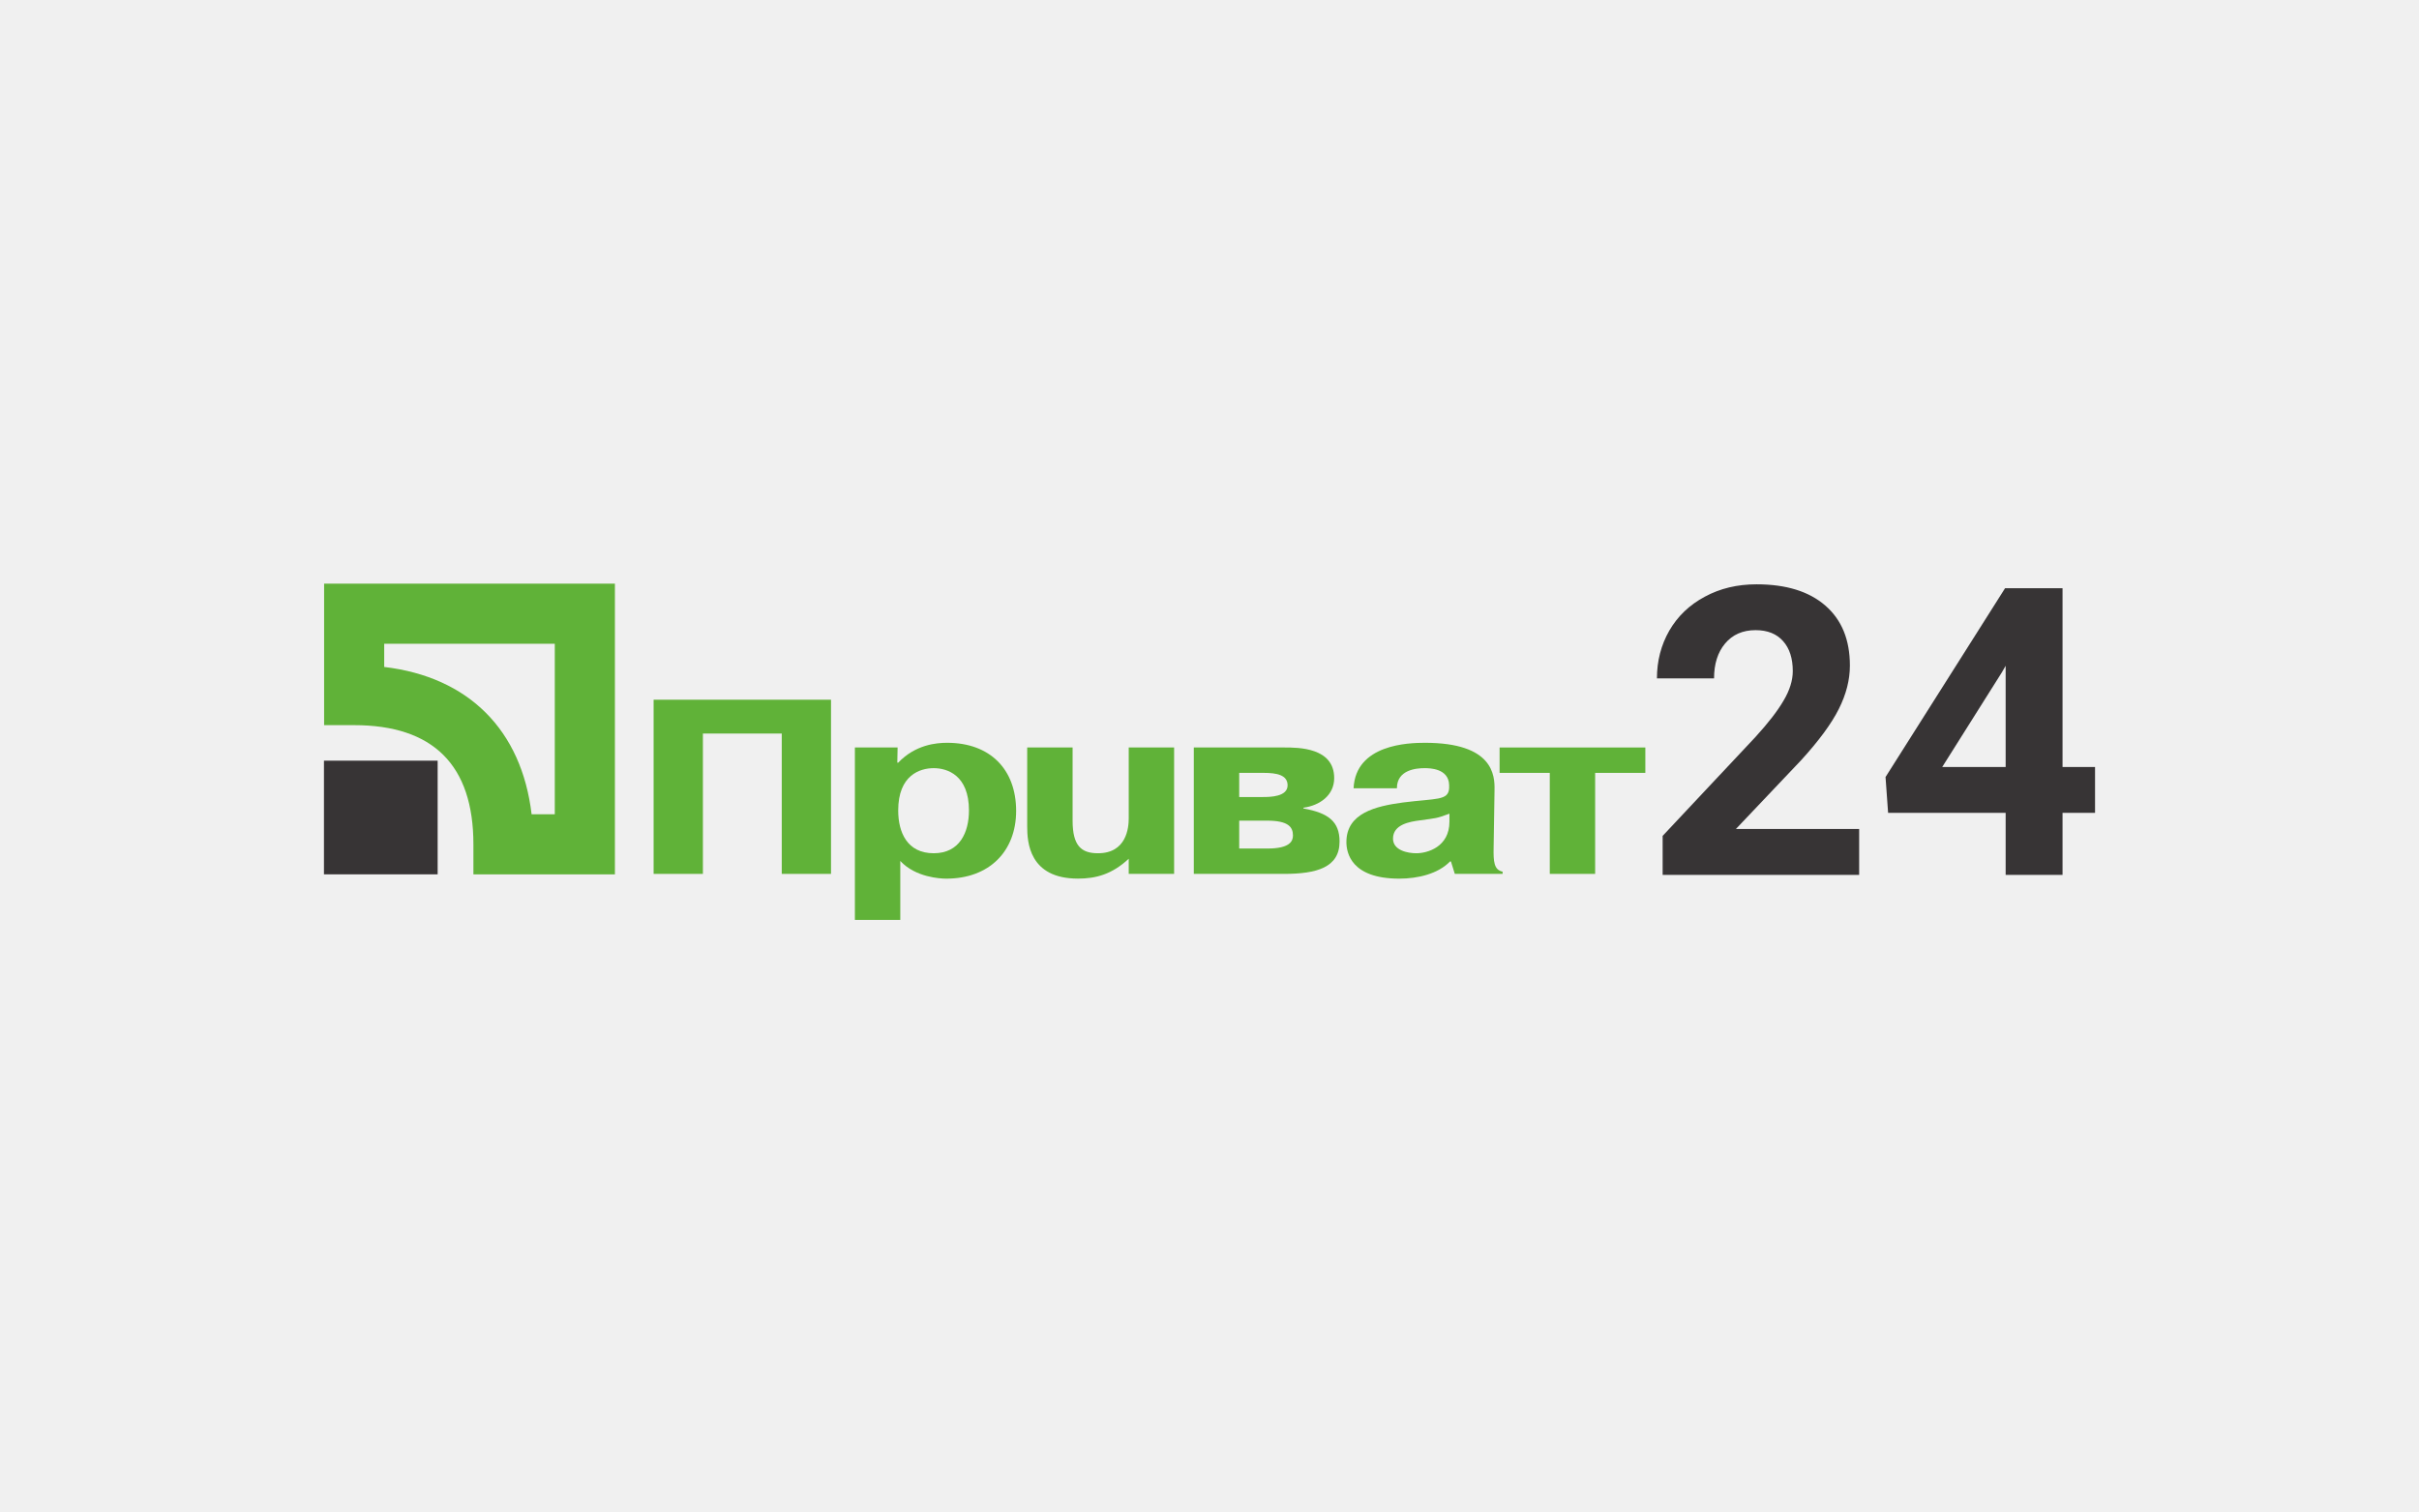
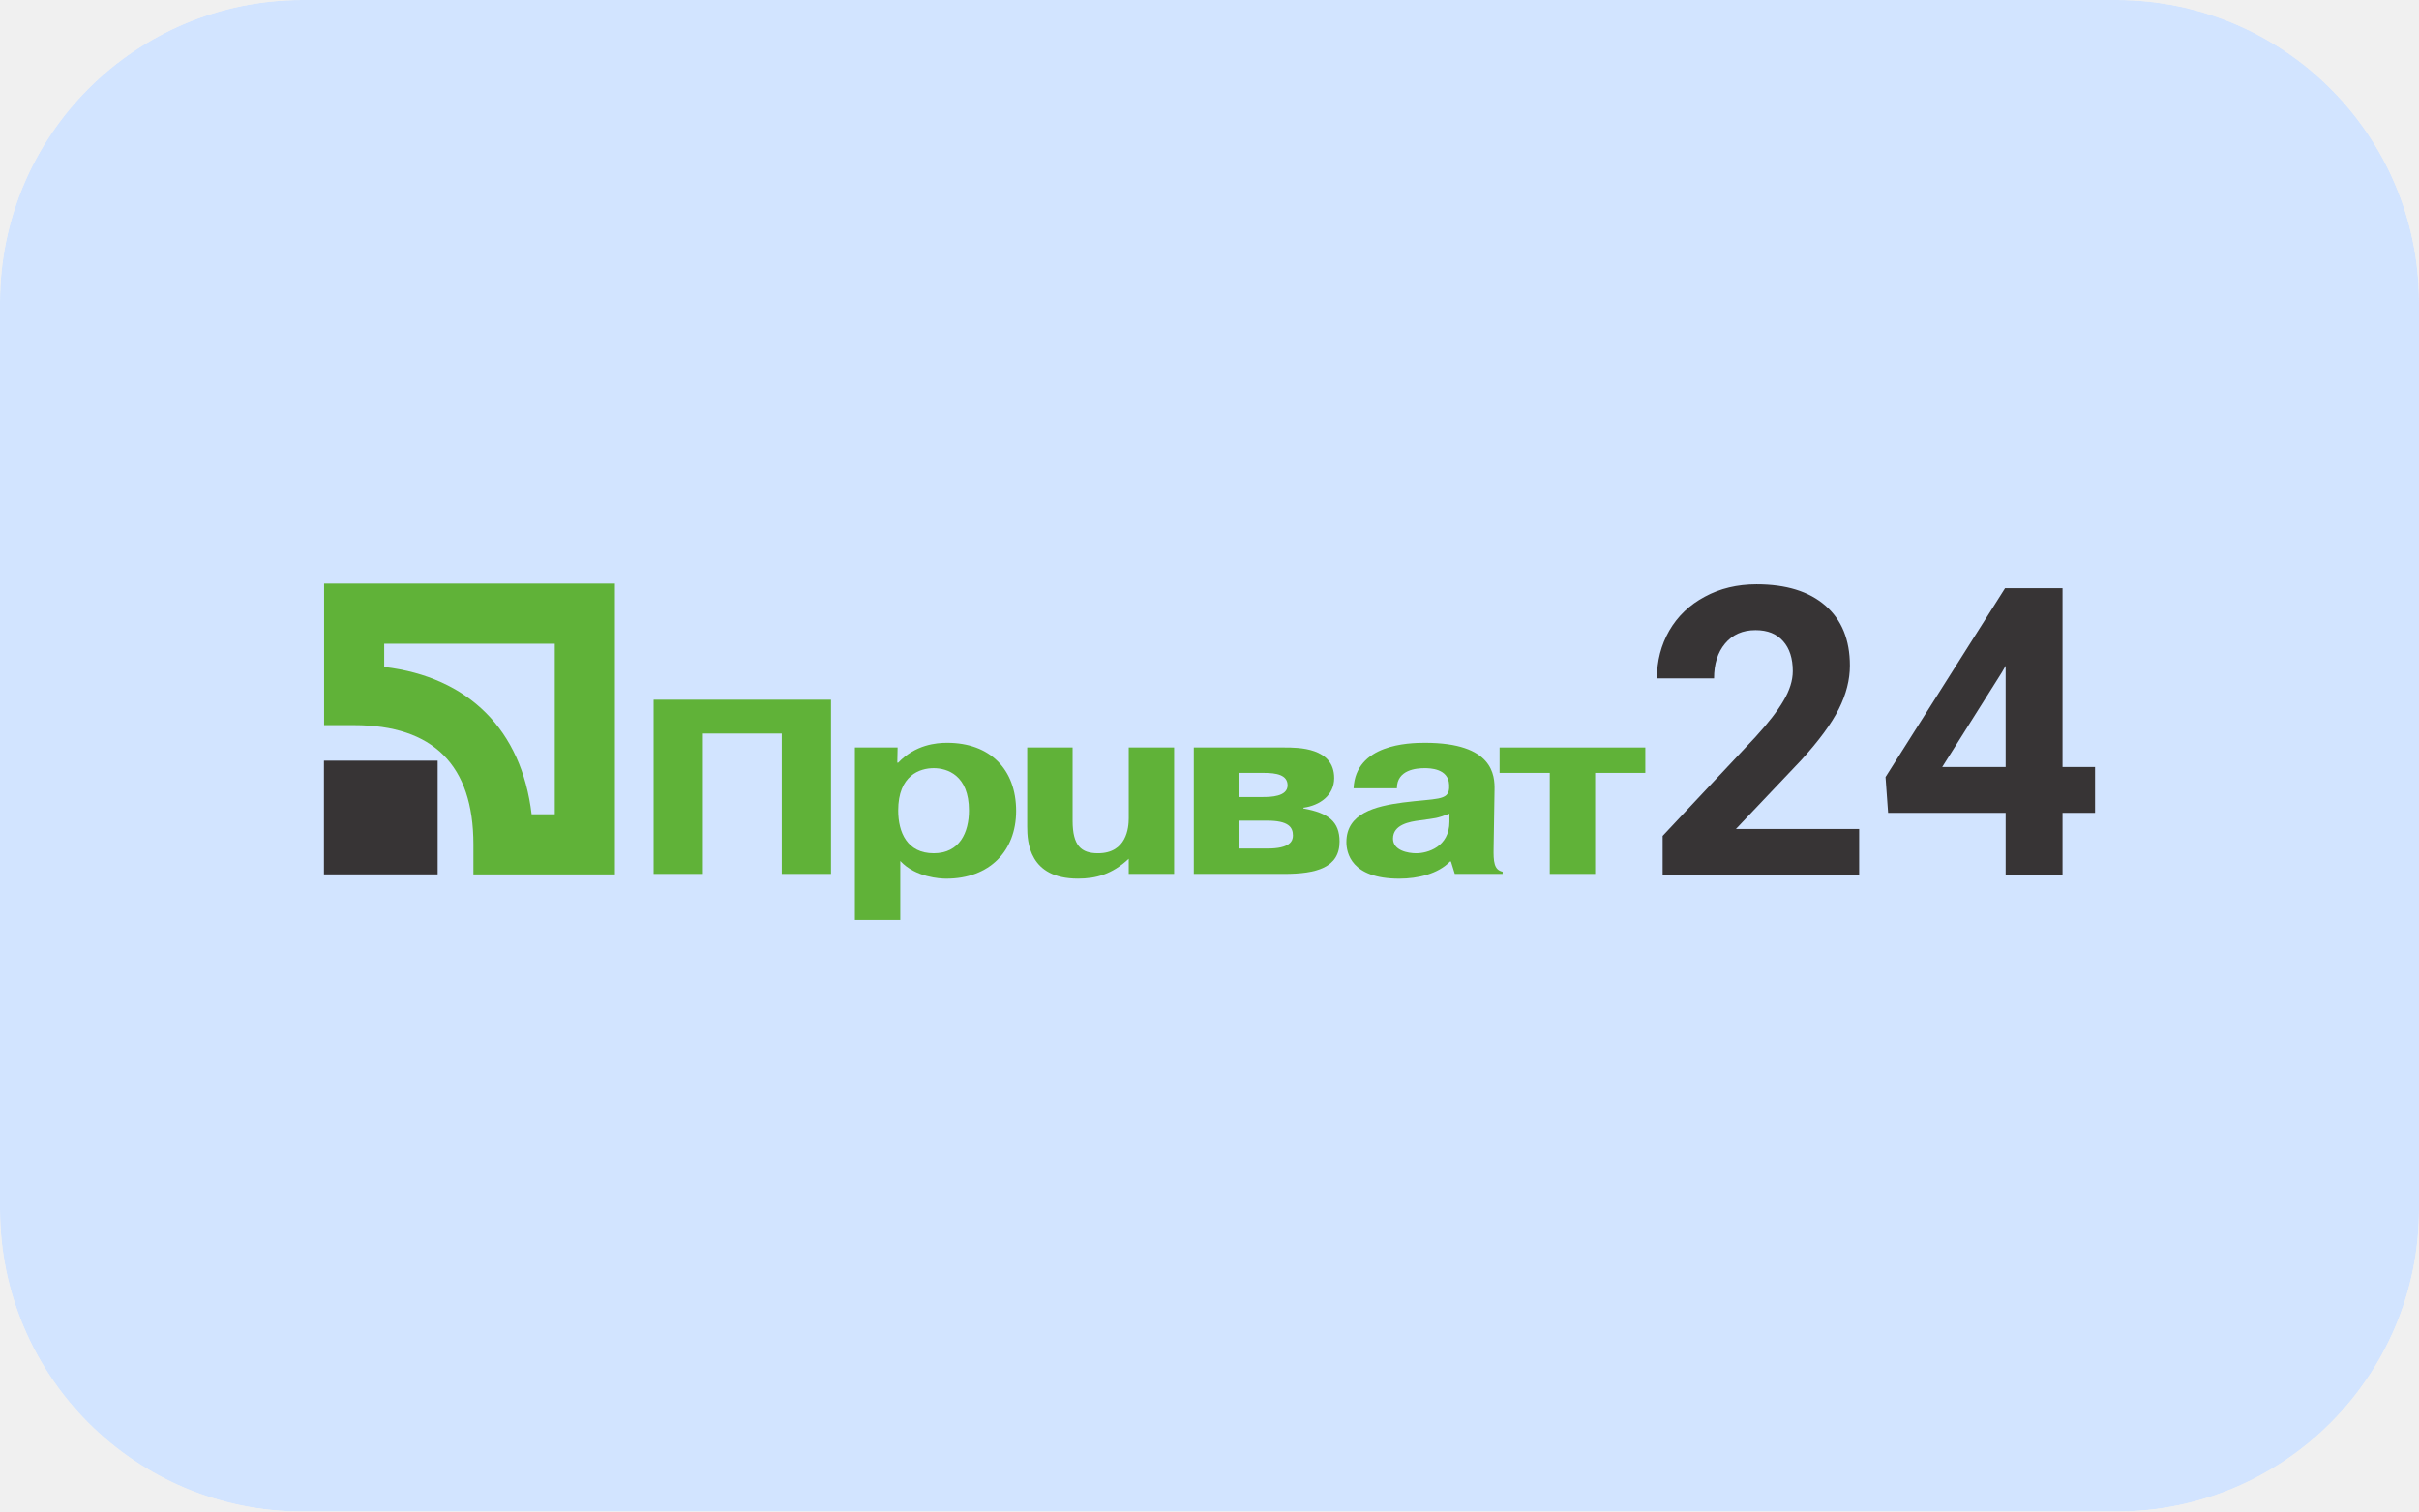
<svg xmlns="http://www.w3.org/2000/svg" width="64" height="40" viewBox="0 0 64 40" fill="none">
  <g clip-path="url(#clip0_1589_21139)">
    <mask id="mask0_1589_21139" style="mask-type:alpha" maskUnits="userSpaceOnUse" x="0" y="0" width="64" height="40">
      <path d="M0 0H64V40H0V0Z" fill="#700000" />
      <path d="M0 0H64V40H0V0Z" fill="url(#paint0_linear_1589_21139)" />
    </mask>
    <g mask="url(#mask0_1589_21139)">
+       <rect width="64" height="40" fill="#D2E4FF" />
      <path d="M18.597 23.126H17.293V18.517H21.986V23.126H20.683V19.412H18.597V23.126Z" fill="#60B238" />
      <path d="M22.618 19.781V24.344H23.819V22.784C24.222 23.219 24.878 23.252 25.036 23.252C26.181 23.252 26.884 22.52 26.884 21.46C26.884 20.354 26.189 19.657 25.059 19.657C24.775 19.657 24.222 19.703 23.764 20.183H23.74L23.748 19.781H22.618ZM23.764 21.447C23.764 20.512 24.34 20.328 24.704 20.328C25.059 20.328 25.636 20.512 25.636 21.447C25.636 22.027 25.391 22.58 24.704 22.58C24.001 22.58 23.764 22.027 23.764 21.447Z" fill="#60B238" />
      <path d="M29.863 22.725C29.42 23.139 28.994 23.251 28.52 23.251C27.224 23.251 27.177 22.277 27.177 21.875V19.781H28.378V21.717C28.378 22.382 28.607 22.58 29.049 22.58C29.807 22.58 29.863 21.902 29.863 21.658V19.781H31.064V23.126H29.863V22.725Z" fill="#60B238" />
      <path d="M32.786 21.717H33.521C34.09 21.717 34.208 21.888 34.208 22.112C34.208 22.257 34.129 22.455 33.536 22.455H32.786V21.717ZM31.585 19.781V23.126H33.971C34.84 23.126 35.441 22.955 35.441 22.27C35.441 21.744 35.148 21.513 34.485 21.395V21.375C34.919 21.316 35.299 21.046 35.299 20.591C35.299 19.781 34.351 19.781 33.979 19.781H31.585ZM32.786 20.453H33.434C33.774 20.453 34.066 20.506 34.066 20.782C34.066 21.085 33.608 21.092 33.41 21.092H32.786V20.453Z" fill="#60B238" />
      <path d="M36.958 20.861C36.958 20.367 37.479 20.328 37.692 20.328C37.827 20.328 38.324 20.335 38.34 20.769C38.34 20.802 38.34 20.828 38.34 20.861C38.317 21.191 38.001 21.125 37.116 21.237C36.389 21.335 35.622 21.52 35.622 22.284C35.622 22.56 35.741 23.252 37.021 23.252C37.511 23.252 38.048 23.126 38.364 22.797H38.388L38.49 23.126H39.755V23.067C39.526 23.021 39.51 22.797 39.517 22.435L39.541 20.907C39.549 20.519 39.51 19.657 37.7 19.657C37.266 19.657 35.867 19.696 35.812 20.861H36.958ZM38.348 21.744C38.348 22.415 37.764 22.58 37.471 22.58C37.25 22.58 36.855 22.507 36.855 22.192C36.855 21.816 37.305 21.744 37.558 21.711C38.024 21.645 37.985 21.665 38.348 21.533V21.744Z" fill="#60B238" />
      <path d="M39.675 20.453V19.781H43.531V20.453H42.203V23.126H41.003V20.453H39.675Z" fill="#60B238" />
      <path d="M8.571 23.138H11.579V20.13H8.571V23.138Z" fill="#373435" />
      <path d="M14.678 17.036C14.678 18.059 14.678 20.526 14.678 21.549C14.393 21.549 14.342 21.549 14.065 21.549C13.8 19.317 12.398 17.915 10.165 17.65C10.165 17.372 10.165 17.322 10.165 17.036C11.188 17.036 13.655 17.036 14.678 17.036ZM8.575 15.446V19.19H9.37C11.464 19.19 12.525 20.251 12.525 22.343V23.139H16.269V15.446H8.575Z" fill="#60B238" />
      <path d="M49.188 23.152H43.989V22.12L46.443 19.505C46.779 19.137 47.028 18.816 47.188 18.541C47.351 18.267 47.432 18.006 47.432 17.76C47.432 17.423 47.347 17.159 47.177 16.968C47.007 16.774 46.764 16.676 46.448 16.676C46.107 16.676 45.838 16.794 45.64 17.031C45.446 17.263 45.349 17.571 45.349 17.953H43.838C43.838 17.491 43.947 17.069 44.166 16.687C44.388 16.305 44.701 16.006 45.104 15.791C45.507 15.572 45.963 15.463 46.474 15.463C47.255 15.463 47.861 15.65 48.292 16.025C48.726 16.4 48.943 16.93 48.943 17.614C48.943 17.989 48.846 18.371 48.651 18.76C48.457 19.149 48.123 19.602 47.651 20.12L45.927 21.938H49.188V23.152Z" fill="#373435" />
      <path d="M54.569 20.297H55.429V21.511H54.569V23.152H53.064V21.511H49.954L49.886 20.563L53.048 15.567H54.569V20.297ZM51.386 20.297H53.064V17.619L52.965 17.791L51.386 20.297Z" fill="#373435" />
    </g>
  </g>
  <defs>
    <linearGradient id="paint0_linear_1589_21139" x1="32" y1="0" x2="32" y2="40" gradientUnits="userSpaceOnUse">
      <stop offset="0.265" stop-color="#B20426" />
      <stop offset="1" stop-color="#9A0825" />
    </linearGradient>
    <clipPath id="clip0_1589_21139">
      <rect width="64" height="40" rx="8" fill="white" />
    </clipPath>
  </defs>
</svg>
